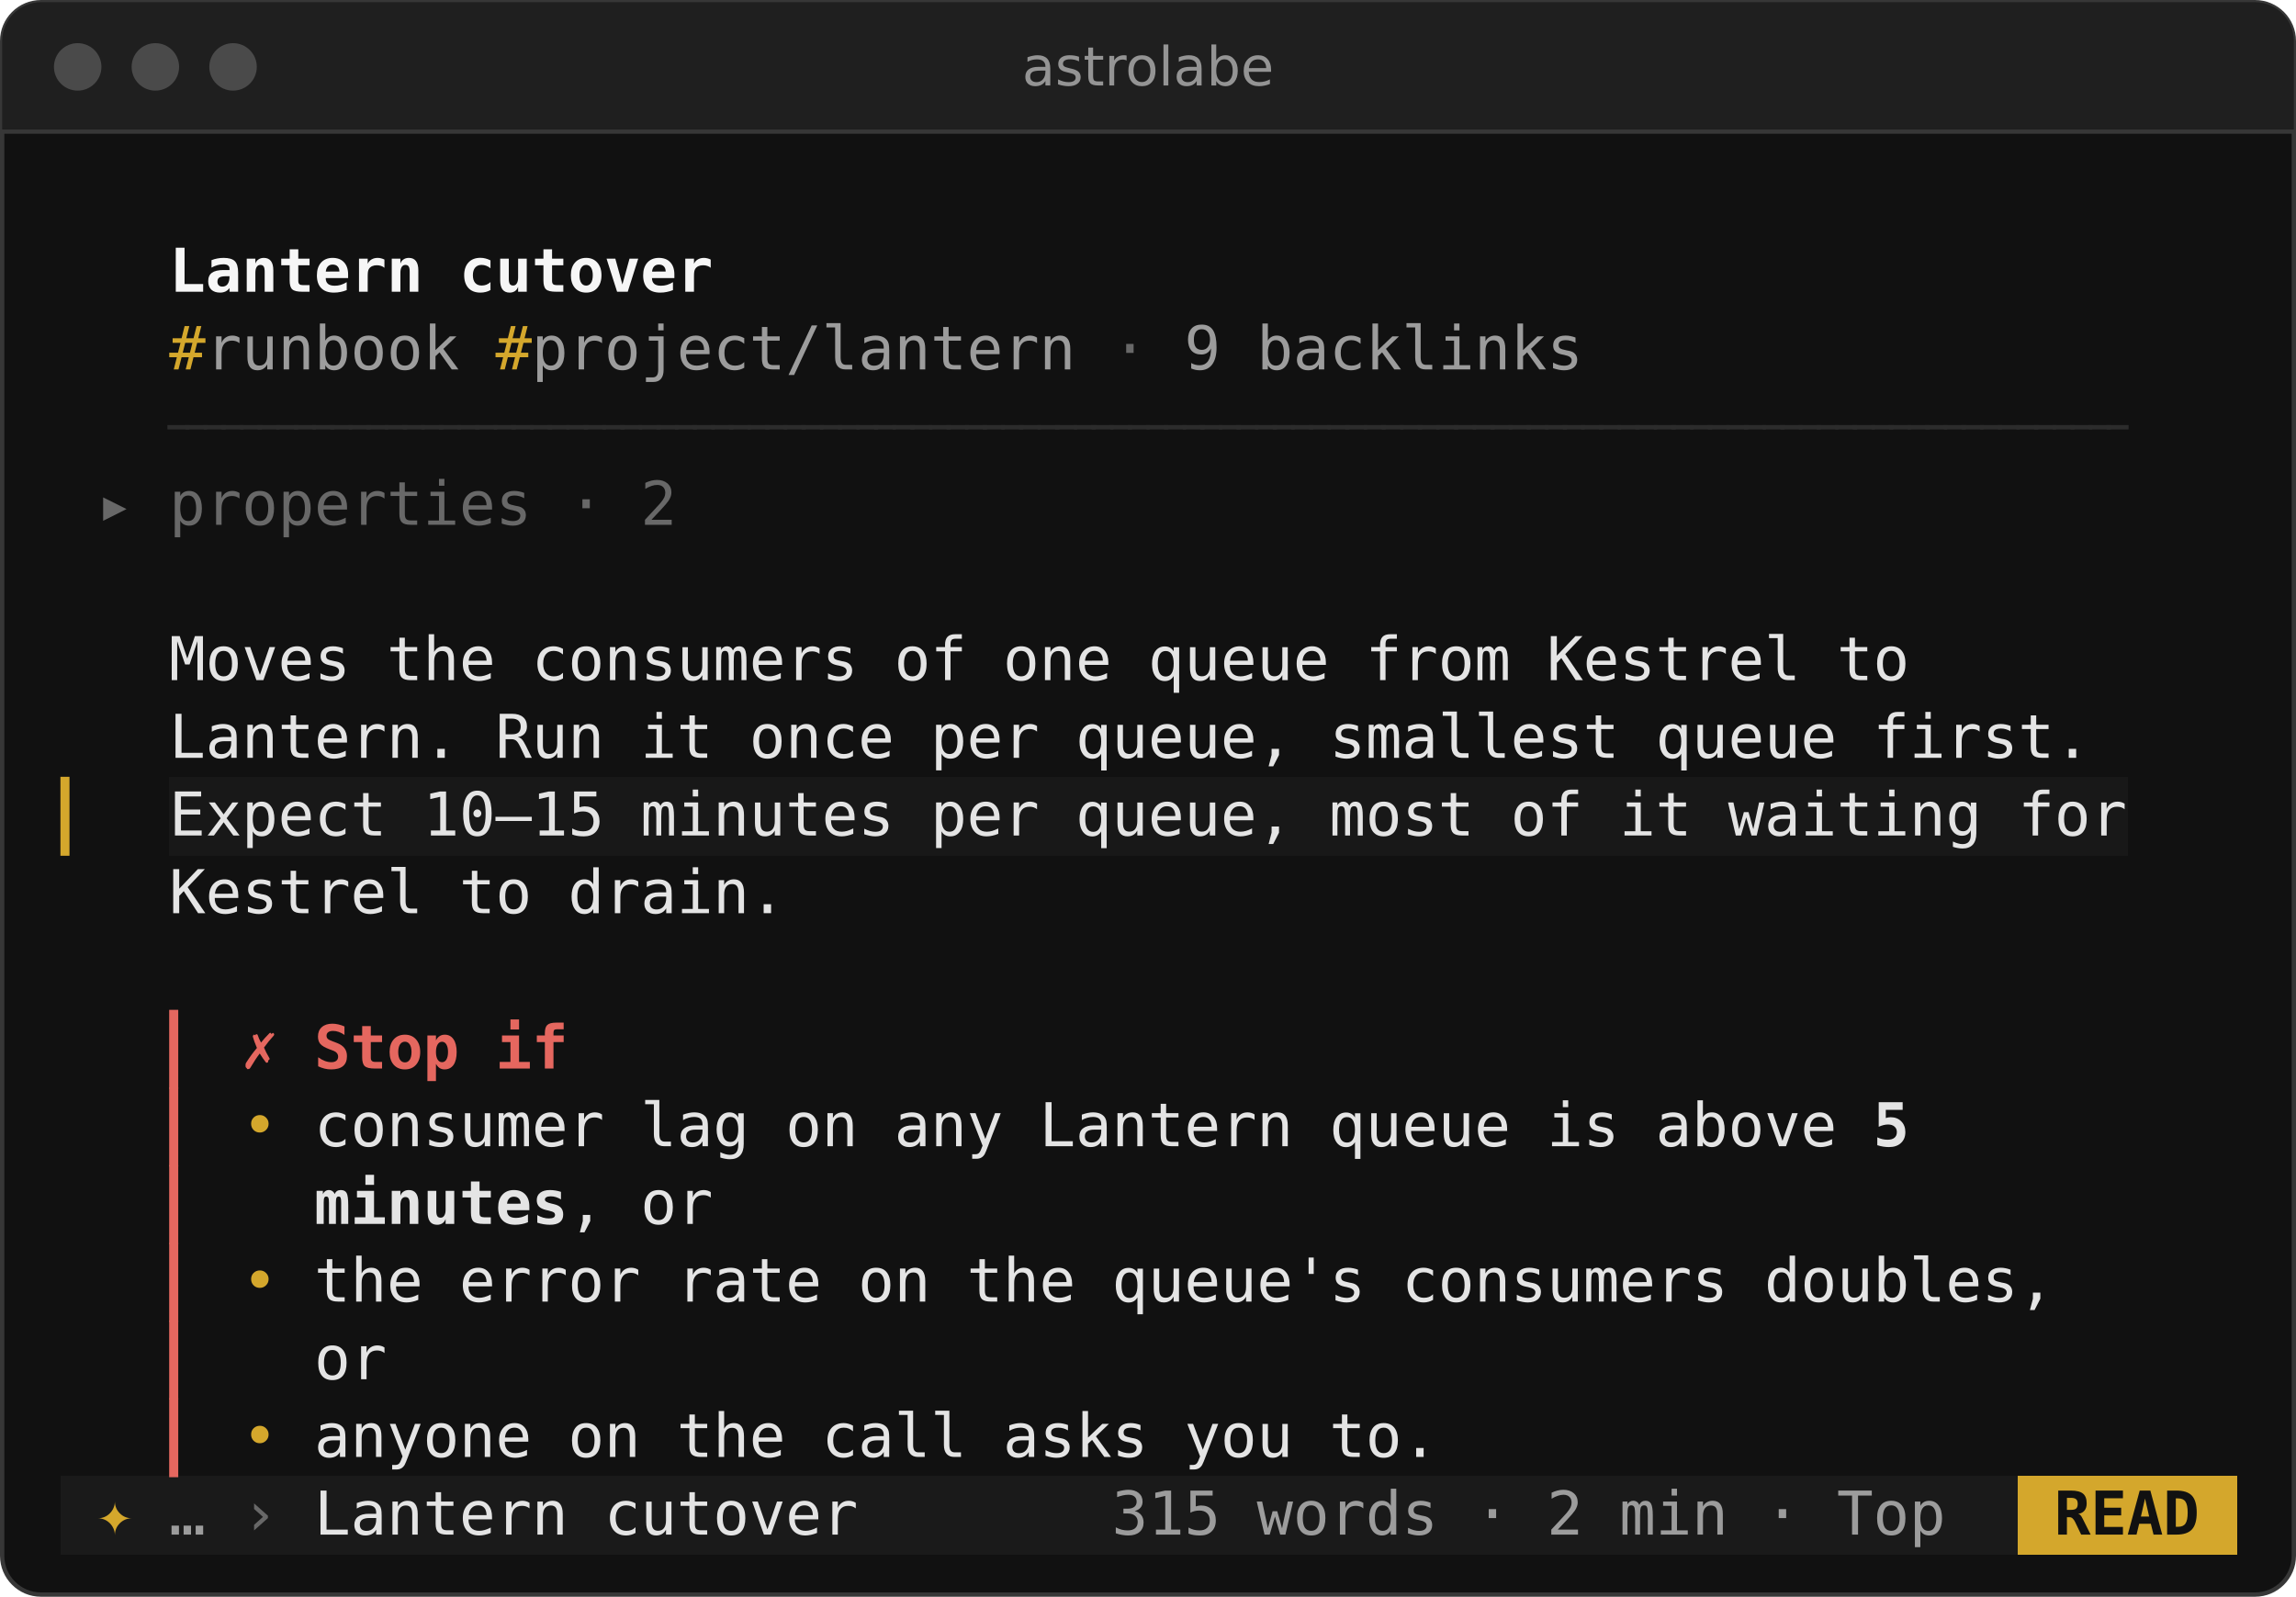
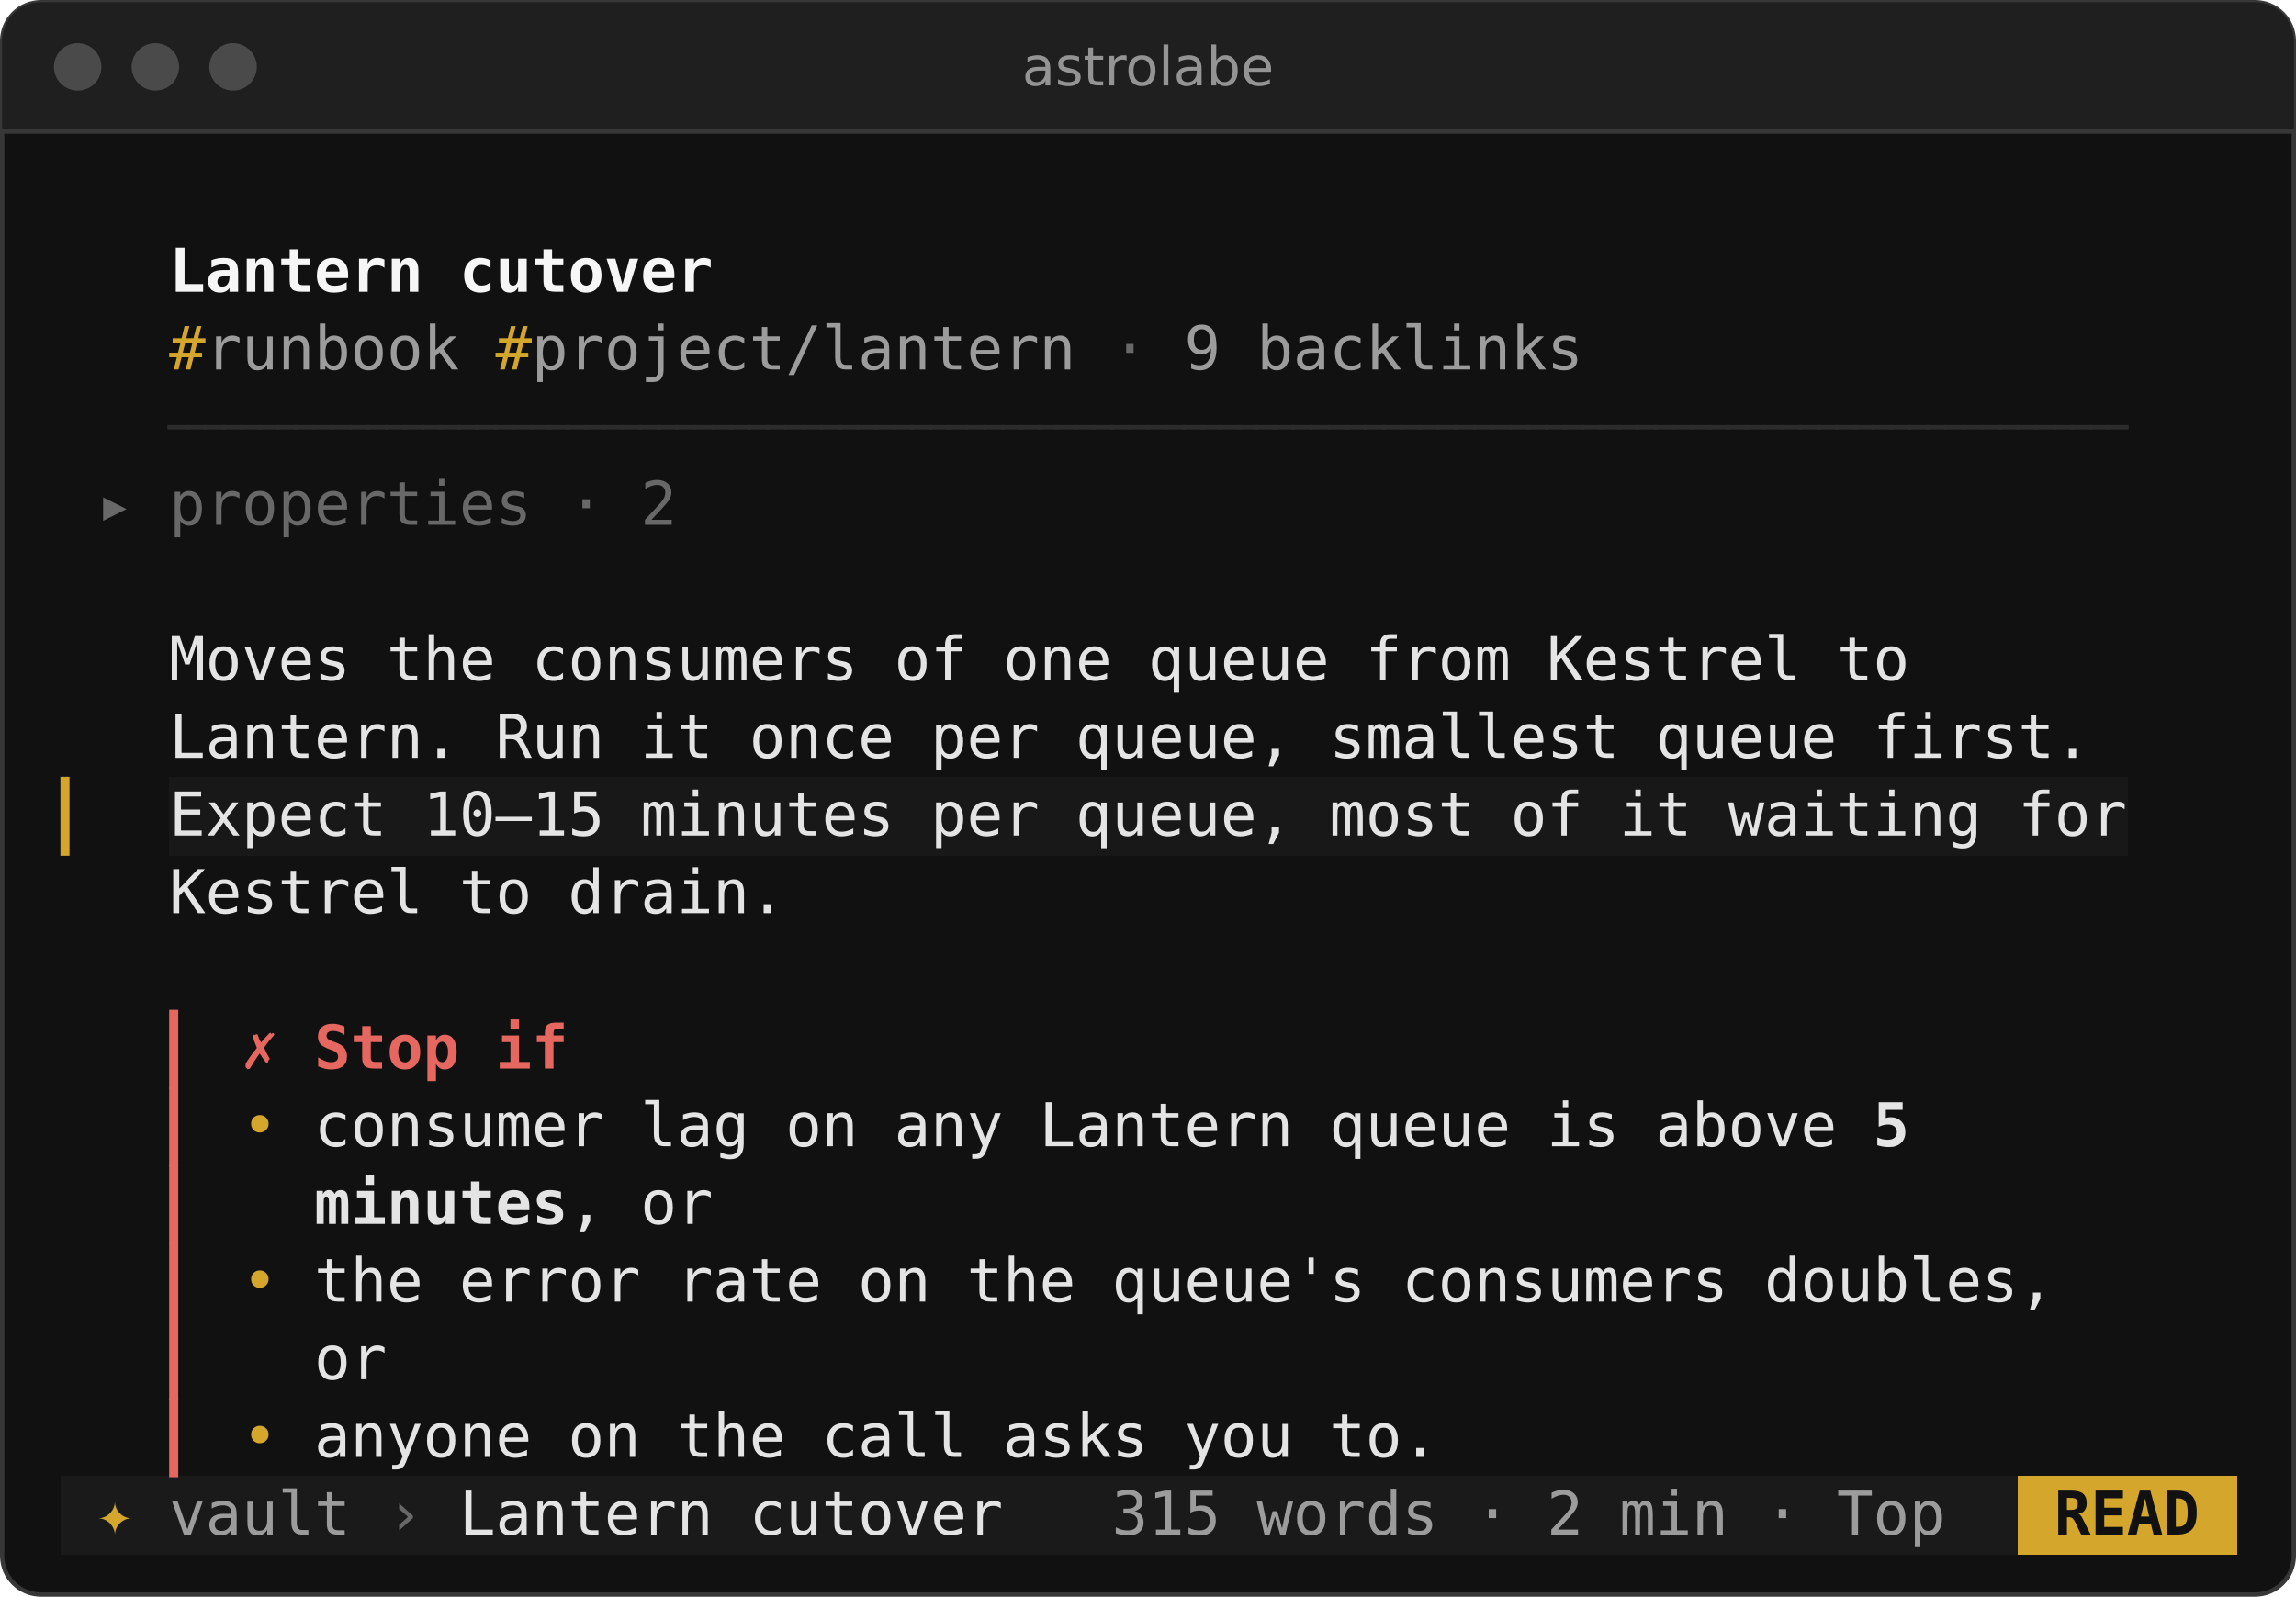
<svg xmlns="http://www.w3.org/2000/svg" width="532" height="370" viewBox="0 0 532 370">
  <style>
text{font-family:'SF Mono', ui-monospace, Menlo, Consolas, 'DejaVu Sans Mono', 'Liberation Mono', 'Noto Sans Mono', monospace;font-size:14px;white-space:pre;direction:ltr;unicode-bidi:bidi-override;font-variant-ligatures:none;font-kerning:none}
.t0{fill:#f6f6f6;font-weight:bold}
.t1{fill:#d4a72c}
.t2{fill:#9c9c9c}
.t3{fill:#686868}
.t4{fill:#e4e4e4}
.t5{fill:#e5675f;font-weight:bold}
.t6{fill:#e4e4e4;font-weight:bold}
.t7{fill:#111111;font-weight:bold}
</style>
  <rect x="0.5" y="0.5" width="531" height="369" rx="9" fill="#111111" stroke="#373737" />
  <path d="M0.5 30 V9.5 A9 9 0 0 1 9.5 0.5 H522.5 A9 9 0 0 1 531.5 9.5 V30 Z" fill="#1f1f1f" />
  <rect x="0.5" y="30" width="531" height="1" fill="#373737" />
  <circle cx="18" cy="15.5" r="5.5" fill="#4a4a4a" />
  <circle cx="36" cy="15.5" r="5.5" fill="#4a4a4a" />
  <circle cx="54" cy="15.5" r="5.5" fill="#4a4a4a" />
  <text x="266" y="19.8" text-anchor="middle" style="font-family:-apple-system,'Segoe UI',system-ui,'DejaVu Sans',sans-serif;font-size:12.5px;fill:#949494;direction:ltr">astrolabe</text>
  <g shape-rendering="crispEdges">
    <rect x="39.2" y="180" width="453.9" height="18.3" fill="#181818" />
    <rect x="14" y="342" width="453.9" height="18.3" fill="#1a1a1a" />
    <rect x="467.6" y="342" width="50.7" height="18.3" fill="#d4a72c" />
  </g>
  <g>
    <text class="t0" x="39.2" y="67.6">L</text>
    <text class="t0" x="47.6" y="67.6">a</text>
    <text class="t0" x="56" y="67.6">n</text>
    <text class="t0" x="64.4" y="67.6">t</text>
    <text class="t0" x="72.8" y="67.6">e</text>
    <text class="t0" x="81.2" y="67.6">r</text>
    <text class="t0" x="89.6" y="67.6">n</text>
    <text class="t0" x="106.4" y="67.6">c</text>
    <text class="t0" x="114.8" y="67.6">u</text>
    <text class="t0" x="123.2" y="67.6">t</text>
    <text class="t0" x="131.6" y="67.6">o</text>
    <text class="t0" x="140" y="67.6">v</text>
    <text class="t0" x="148.4" y="67.6">e</text>
    <text class="t0" x="156.8" y="67.6">r</text>
    <text class="t1" x="39.2" y="85.6">#</text>
    <text class="t2" x="47.6" y="85.6">r</text>
    <text class="t2" x="56" y="85.6">u</text>
    <text class="t2" x="64.4" y="85.6">n</text>
    <text class="t2" x="72.8" y="85.6">b</text>
    <text class="t2" x="81.2" y="85.6">o</text>
    <text class="t2" x="89.6" y="85.6">o</text>
    <text class="t2" x="98" y="85.6">k</text>
    <text class="t1" x="114.8" y="85.6">#</text>
    <text class="t2" x="123.2" y="85.6">p</text>
    <text class="t2" x="131.6" y="85.6">r</text>
    <text class="t2" x="140" y="85.6">o</text>
    <text class="t2" x="148.4" y="85.6">j</text>
    <text class="t2" x="156.8" y="85.6">e</text>
    <text class="t2" x="165.2" y="85.6">c</text>
    <text class="t2" x="173.6" y="85.6">t</text>
    <text class="t2" x="182" y="85.6">/</text>
    <text class="t2" x="190.4" y="85.6">l</text>
    <text class="t2" x="198.8" y="85.6">a</text>
    <text class="t2" x="207.2" y="85.6">n</text>
    <text class="t2" x="215.6" y="85.6">t</text>
    <text class="t2" x="224" y="85.6">e</text>
    <text class="t2" x="232.4" y="85.6">r</text>
    <text class="t2" x="240.8" y="85.6">n</text>
    <text class="t3" x="257.6" y="85.6">·</text>
    <text class="t2" x="274.4" y="85.6">9</text>
    <text class="t2" x="291.2" y="85.6">b</text>
    <text class="t2" x="299.6" y="85.6">a</text>
    <text class="t2" x="308" y="85.6">c</text>
    <text class="t2" x="316.4" y="85.6">k</text>
    <text class="t2" x="324.8" y="85.6">l</text>
    <text class="t2" x="333.2" y="85.6">i</text>
    <text class="t2" x="341.6" y="85.6">n</text>
    <text class="t2" x="350" y="85.6">k</text>
    <text class="t2" x="358.4" y="85.6">s</text>
    <text class="t3" x="22.4" y="121.6">▸</text>
    <text class="t3" x="39.2" y="121.6">p</text>
    <text class="t3" x="47.6" y="121.6">r</text>
    <text class="t3" x="56" y="121.6">o</text>
    <text class="t3" x="64.4" y="121.6">p</text>
    <text class="t3" x="72.8" y="121.6">e</text>
    <text class="t3" x="81.2" y="121.6">r</text>
    <text class="t3" x="89.6" y="121.6">t</text>
    <text class="t3" x="98" y="121.6">i</text>
    <text class="t3" x="106.4" y="121.6">e</text>
    <text class="t3" x="114.8" y="121.6">s</text>
    <text class="t3" x="131.6" y="121.6">·</text>
    <text class="t3" x="148.4" y="121.6">2</text>
    <text class="t4" x="39.2" y="157.6">M</text>
    <text class="t4" x="47.6" y="157.6">o</text>
    <text class="t4" x="56" y="157.6">v</text>
    <text class="t4" x="64.4" y="157.6">e</text>
    <text class="t4" x="72.8" y="157.6">s</text>
    <text class="t4" x="89.6" y="157.6">t</text>
    <text class="t4" x="98" y="157.6">h</text>
    <text class="t4" x="106.4" y="157.6">e</text>
    <text class="t4" x="123.2" y="157.6">c</text>
    <text class="t4" x="131.6" y="157.6">o</text>
    <text class="t4" x="140" y="157.6">n</text>
    <text class="t4" x="148.4" y="157.6">s</text>
    <text class="t4" x="156.8" y="157.6">u</text>
    <text class="t4" x="165.2" y="157.6">m</text>
    <text class="t4" x="173.6" y="157.6">e</text>
    <text class="t4" x="182" y="157.6">r</text>
    <text class="t4" x="190.4" y="157.6">s</text>
    <text class="t4" x="207.2" y="157.6">o</text>
    <text class="t4" x="215.6" y="157.6">f</text>
    <text class="t4" x="232.4" y="157.6">o</text>
    <text class="t4" x="240.8" y="157.6">n</text>
    <text class="t4" x="249.2" y="157.6">e</text>
    <text class="t4" x="266" y="157.6">q</text>
    <text class="t4" x="274.4" y="157.6">u</text>
    <text class="t4" x="282.8" y="157.6">e</text>
    <text class="t4" x="291.2" y="157.6">u</text>
    <text class="t4" x="299.6" y="157.6">e</text>
    <text class="t4" x="316.4" y="157.6">f</text>
    <text class="t4" x="324.8" y="157.6">r</text>
    <text class="t4" x="333.2" y="157.6">o</text>
    <text class="t4" x="341.6" y="157.6">m</text>
    <text class="t4" x="358.4" y="157.6">K</text>
    <text class="t4" x="366.8" y="157.6">e</text>
    <text class="t4" x="375.2" y="157.6">s</text>
    <text class="t4" x="383.6" y="157.6">t</text>
    <text class="t4" x="392" y="157.6">r</text>
    <text class="t4" x="400.4" y="157.6">e</text>
    <text class="t4" x="408.8" y="157.6">l</text>
    <text class="t4" x="425.6" y="157.6">t</text>
    <text class="t4" x="434" y="157.6">o</text>
    <text class="t4" x="39.2" y="175.6">L</text>
    <text class="t4" x="47.6" y="175.6">a</text>
    <text class="t4" x="56" y="175.6">n</text>
    <text class="t4" x="64.4" y="175.6">t</text>
    <text class="t4" x="72.8" y="175.6">e</text>
    <text class="t4" x="81.2" y="175.6">r</text>
    <text class="t4" x="89.6" y="175.6">n</text>
    <text class="t4" x="98" y="175.6">.</text>
    <text class="t4" x="114.8" y="175.6">R</text>
    <text class="t4" x="123.2" y="175.6">u</text>
    <text class="t4" x="131.6" y="175.6">n</text>
    <text class="t4" x="148.4" y="175.6">i</text>
    <text class="t4" x="156.8" y="175.6">t</text>
    <text class="t4" x="173.6" y="175.6">o</text>
    <text class="t4" x="182" y="175.6">n</text>
    <text class="t4" x="190.4" y="175.6">c</text>
    <text class="t4" x="198.8" y="175.6">e</text>
    <text class="t4" x="215.6" y="175.6">p</text>
    <text class="t4" x="224" y="175.6">e</text>
    <text class="t4" x="232.4" y="175.6">r</text>
    <text class="t4" x="249.2" y="175.6">q</text>
    <text class="t4" x="257.6" y="175.6">u</text>
    <text class="t4" x="266" y="175.6">e</text>
    <text class="t4" x="274.4" y="175.6">u</text>
    <text class="t4" x="282.8" y="175.6">e</text>
    <text class="t4" x="291.2" y="175.6">,</text>
    <text class="t4" x="308" y="175.6">s</text>
    <text class="t4" x="316.4" y="175.6">m</text>
    <text class="t4" x="324.8" y="175.6">a</text>
    <text class="t4" x="333.2" y="175.6">l</text>
    <text class="t4" x="341.6" y="175.6">l</text>
    <text class="t4" x="350" y="175.6">e</text>
    <text class="t4" x="358.4" y="175.6">s</text>
    <text class="t4" x="366.8" y="175.6">t</text>
    <text class="t4" x="383.6" y="175.6">q</text>
    <text class="t4" x="392" y="175.6">u</text>
    <text class="t4" x="400.4" y="175.6">e</text>
    <text class="t4" x="408.8" y="175.6">u</text>
    <text class="t4" x="417.2" y="175.6">e</text>
    <text class="t4" x="434" y="175.6">f</text>
    <text class="t4" x="442.4" y="175.6">i</text>
    <text class="t4" x="450.8" y="175.6">r</text>
    <text class="t4" x="459.2" y="175.6">s</text>
    <text class="t4" x="467.6" y="175.6">t</text>
    <text class="t4" x="476" y="175.6">.</text>
    <text class="t4" x="39.2" y="193.6">E</text>
    <text class="t4" x="47.6" y="193.6">x</text>
    <text class="t4" x="56" y="193.6">p</text>
    <text class="t4" x="64.4" y="193.6">e</text>
    <text class="t4" x="72.8" y="193.6">c</text>
    <text class="t4" x="81.2" y="193.6">t</text>
    <text class="t4" x="98" y="193.6">1</text>
    <text class="t4" x="106.4" y="193.6">0</text>
    <text class="t4" x="114.8" y="193.6">–</text>
    <text class="t4" x="123.2" y="193.6">1</text>
    <text class="t4" x="131.6" y="193.6">5</text>
    <text class="t4" x="148.4" y="193.6">m</text>
    <text class="t4" x="156.8" y="193.6">i</text>
    <text class="t4" x="165.2" y="193.6">n</text>
    <text class="t4" x="173.6" y="193.6">u</text>
    <text class="t4" x="182" y="193.6">t</text>
    <text class="t4" x="190.4" y="193.6">e</text>
    <text class="t4" x="198.8" y="193.6">s</text>
    <text class="t4" x="215.6" y="193.6">p</text>
    <text class="t4" x="224" y="193.6">e</text>
    <text class="t4" x="232.4" y="193.6">r</text>
    <text class="t4" x="249.2" y="193.6">q</text>
    <text class="t4" x="257.6" y="193.6">u</text>
    <text class="t4" x="266" y="193.6">e</text>
    <text class="t4" x="274.4" y="193.6">u</text>
    <text class="t4" x="282.8" y="193.6">e</text>
    <text class="t4" x="291.2" y="193.6">,</text>
    <text class="t4" x="308" y="193.6">m</text>
    <text class="t4" x="316.4" y="193.6">o</text>
    <text class="t4" x="324.8" y="193.6">s</text>
    <text class="t4" x="333.2" y="193.6">t</text>
    <text class="t4" x="350" y="193.6">o</text>
    <text class="t4" x="358.4" y="193.6">f</text>
    <text class="t4" x="375.2" y="193.6">i</text>
    <text class="t4" x="383.6" y="193.6">t</text>
    <text class="t4" x="400.4" y="193.6">w</text>
    <text class="t4" x="408.8" y="193.6">a</text>
    <text class="t4" x="417.2" y="193.6">i</text>
    <text class="t4" x="425.6" y="193.6">t</text>
    <text class="t4" x="434" y="193.6">i</text>
    <text class="t4" x="442.4" y="193.6">n</text>
    <text class="t4" x="450.8" y="193.6">g</text>
    <text class="t4" x="467.6" y="193.6">f</text>
    <text class="t4" x="476" y="193.6">o</text>
    <text class="t4" x="484.4" y="193.6">r</text>
    <text class="t4" x="39.2" y="211.6">K</text>
    <text class="t4" x="47.6" y="211.6">e</text>
    <text class="t4" x="56" y="211.6">s</text>
    <text class="t4" x="64.4" y="211.6">t</text>
    <text class="t4" x="72.8" y="211.6">r</text>
    <text class="t4" x="81.2" y="211.6">e</text>
    <text class="t4" x="89.6" y="211.6">l</text>
    <text class="t4" x="106.4" y="211.6">t</text>
    <text class="t4" x="114.8" y="211.6">o</text>
    <text class="t4" x="131.6" y="211.6">d</text>
    <text class="t4" x="140" y="211.6">r</text>
    <text class="t4" x="148.4" y="211.6">a</text>
    <text class="t4" x="156.8" y="211.6">i</text>
    <text class="t4" x="165.2" y="211.6">n</text>
    <text class="t4" x="173.6" y="211.6">.</text>
    <text class="t5" x="56" y="247.6">✗</text>
    <text class="t5" x="72.8" y="247.6">S</text>
    <text class="t5" x="81.2" y="247.6">t</text>
    <text class="t5" x="89.6" y="247.6">o</text>
    <text class="t5" x="98" y="247.6">p</text>
    <text class="t5" x="114.8" y="247.6">i</text>
    <text class="t5" x="123.2" y="247.6">f</text>
    <text class="t1" x="56" y="265.6">•</text>
    <text class="t4" x="72.8" y="265.6">c</text>
    <text class="t4" x="81.2" y="265.6">o</text>
    <text class="t4" x="89.6" y="265.6">n</text>
    <text class="t4" x="98" y="265.6">s</text>
    <text class="t4" x="106.4" y="265.6">u</text>
    <text class="t4" x="114.8" y="265.6">m</text>
    <text class="t4" x="123.2" y="265.6">e</text>
    <text class="t4" x="131.6" y="265.6">r</text>
    <text class="t4" x="148.4" y="265.6">l</text>
    <text class="t4" x="156.8" y="265.6">a</text>
    <text class="t4" x="165.2" y="265.6">g</text>
    <text class="t4" x="182" y="265.6">o</text>
    <text class="t4" x="190.4" y="265.6">n</text>
    <text class="t4" x="207.2" y="265.6">a</text>
    <text class="t4" x="215.6" y="265.6">n</text>
    <text class="t4" x="224" y="265.6">y</text>
    <text class="t4" x="240.8" y="265.6">L</text>
    <text class="t4" x="249.2" y="265.6">a</text>
    <text class="t4" x="257.6" y="265.6">n</text>
    <text class="t4" x="266" y="265.6">t</text>
    <text class="t4" x="274.4" y="265.6">e</text>
    <text class="t4" x="282.8" y="265.6">r</text>
    <text class="t4" x="291.2" y="265.6">n</text>
    <text class="t4" x="308" y="265.6">q</text>
    <text class="t4" x="316.4" y="265.6">u</text>
    <text class="t4" x="324.8" y="265.6">e</text>
    <text class="t4" x="333.2" y="265.6">u</text>
    <text class="t4" x="341.6" y="265.6">e</text>
    <text class="t4" x="358.4" y="265.6">i</text>
    <text class="t4" x="366.8" y="265.6">s</text>
    <text class="t4" x="383.6" y="265.6">a</text>
    <text class="t4" x="392" y="265.6">b</text>
    <text class="t4" x="400.4" y="265.6">o</text>
    <text class="t4" x="408.8" y="265.6">v</text>
    <text class="t4" x="417.2" y="265.6">e</text>
    <text class="t6" x="434" y="265.6">5</text>
    <text class="t6" x="72.8" y="283.6">m</text>
    <text class="t6" x="81.2" y="283.6">i</text>
    <text class="t6" x="89.6" y="283.6">n</text>
    <text class="t6" x="98" y="283.6">u</text>
    <text class="t6" x="106.4" y="283.6">t</text>
    <text class="t6" x="114.8" y="283.6">e</text>
    <text class="t6" x="123.2" y="283.6">s</text>
    <text class="t4" x="131.6" y="283.6">,</text>
    <text class="t4" x="148.4" y="283.6">o</text>
    <text class="t4" x="156.8" y="283.6">r</text>
    <text class="t1" x="56" y="301.6">•</text>
    <text class="t4" x="72.8" y="301.6">t</text>
    <text class="t4" x="81.2" y="301.6">h</text>
    <text class="t4" x="89.6" y="301.6">e</text>
    <text class="t4" x="106.4" y="301.6">e</text>
    <text class="t4" x="114.8" y="301.6">r</text>
    <text class="t4" x="123.2" y="301.6">r</text>
    <text class="t4" x="131.6" y="301.6">o</text>
    <text class="t4" x="140" y="301.6">r</text>
    <text class="t4" x="156.8" y="301.6">r</text>
    <text class="t4" x="165.2" y="301.6">a</text>
    <text class="t4" x="173.6" y="301.6">t</text>
    <text class="t4" x="182" y="301.6">e</text>
    <text class="t4" x="198.8" y="301.6">o</text>
    <text class="t4" x="207.2" y="301.6">n</text>
    <text class="t4" x="224" y="301.6">t</text>
    <text class="t4" x="232.4" y="301.6">h</text>
    <text class="t4" x="240.8" y="301.6">e</text>
    <text class="t4" x="257.6" y="301.6">q</text>
    <text class="t4" x="266" y="301.6">u</text>
    <text class="t4" x="274.4" y="301.6">e</text>
    <text class="t4" x="282.8" y="301.6">u</text>
    <text class="t4" x="291.2" y="301.6">e</text>
    <text class="t4" x="299.6" y="301.6">'</text>
    <text class="t4" x="308" y="301.6">s</text>
    <text class="t4" x="324.8" y="301.6">c</text>
    <text class="t4" x="333.2" y="301.6">o</text>
    <text class="t4" x="341.6" y="301.6">n</text>
    <text class="t4" x="350" y="301.6">s</text>
    <text class="t4" x="358.4" y="301.6">u</text>
    <text class="t4" x="366.8" y="301.6">m</text>
    <text class="t4" x="375.2" y="301.6">e</text>
    <text class="t4" x="383.6" y="301.6">r</text>
    <text class="t4" x="392" y="301.6">s</text>
    <text class="t4" x="408.8" y="301.6">d</text>
    <text class="t4" x="417.2" y="301.6">o</text>
    <text class="t4" x="425.6" y="301.6">u</text>
    <text class="t4" x="434" y="301.6">b</text>
    <text class="t4" x="442.4" y="301.6">l</text>
    <text class="t4" x="450.8" y="301.6">e</text>
    <text class="t4" x="459.2" y="301.6">s</text>
    <text class="t4" x="467.6" y="301.6">,</text>
    <text class="t4" x="72.8" y="319.6">o</text>
    <text class="t4" x="81.2" y="319.6">r</text>
    <text class="t1" x="56" y="337.6">•</text>
    <text class="t4" x="72.8" y="337.6">a</text>
    <text class="t4" x="81.2" y="337.6">n</text>
    <text class="t4" x="89.6" y="337.6">y</text>
    <text class="t4" x="98" y="337.6">o</text>
    <text class="t4" x="106.4" y="337.6">n</text>
    <text class="t4" x="114.8" y="337.6">e</text>
    <text class="t4" x="131.6" y="337.6">o</text>
    <text class="t4" x="140" y="337.6">n</text>
    <text class="t4" x="156.8" y="337.6">t</text>
    <text class="t4" x="165.2" y="337.6">h</text>
    <text class="t4" x="173.6" y="337.6">e</text>
    <text class="t4" x="190.4" y="337.6">c</text>
    <text class="t4" x="198.8" y="337.6">a</text>
    <text class="t4" x="207.2" y="337.6">l</text>
    <text class="t4" x="215.6" y="337.6">l</text>
    <text class="t4" x="232.4" y="337.6">a</text>
    <text class="t4" x="240.8" y="337.6">s</text>
    <text class="t4" x="249.2" y="337.6">k</text>
    <text class="t4" x="257.6" y="337.6">s</text>
    <text class="t4" x="274.4" y="337.6">y</text>
    <text class="t4" x="282.8" y="337.6">o</text>
    <text class="t4" x="291.2" y="337.6">u</text>
    <text class="t4" x="308" y="337.6">t</text>
    <text class="t4" x="316.4" y="337.6">o</text>
    <text class="t4" x="324.8" y="337.6">.</text>
    <text class="t1" x="22.4" y="355.6">✦</text>
-     <text class="t2" x="39.2" y="355.6">…</text>
-     <text class="t3" x="56" y="355.6">›</text>
-     <text class="t4" x="72.8" y="355.6">L</text>
-     <text class="t4" x="81.2" y="355.6">a</text>
-     <text class="t4" x="89.6" y="355.6">n</text>
-     <text class="t4" x="98" y="355.6">t</text>
-     <text class="t4" x="106.4" y="355.6">e</text>
-     <text class="t4" x="114.8" y="355.6">r</text>
+     <text class="t2" x="39.2" y="355.6">v</text>
+     <text class="t2" x="47.6" y="355.6">a</text>
+     <text class="t2" x="56" y="355.6">u</text>
+     <text class="t2" x="64.4" y="355.6">l</text>
+     <text class="t2" x="72.8" y="355.6">t</text>
+     <text class="t3" x="89.6" y="355.6">›</text>
+     <text class="t4" x="106.4" y="355.6">L</text>
+     <text class="t4" x="114.8" y="355.6">a</text>
    <text class="t4" x="123.2" y="355.6">n</text>
-     <text class="t4" x="140" y="355.6">c</text>
-     <text class="t4" x="148.4" y="355.6">u</text>
-     <text class="t4" x="156.8" y="355.6">t</text>
-     <text class="t4" x="165.2" y="355.6">o</text>
-     <text class="t4" x="173.6" y="355.6">v</text>
-     <text class="t4" x="182" y="355.6">e</text>
-     <text class="t4" x="190.4" y="355.6">r</text>
+     <text class="t4" x="131.6" y="355.6">t</text>
+     <text class="t4" x="140" y="355.6">e</text>
+     <text class="t4" x="148.4" y="355.6">r</text>
+     <text class="t4" x="156.8" y="355.6">n</text>
+     <text class="t4" x="173.6" y="355.6">c</text>
+     <text class="t4" x="182" y="355.6">u</text>
+     <text class="t4" x="190.4" y="355.6">t</text>
+     <text class="t4" x="198.8" y="355.6">o</text>
+     <text class="t4" x="207.2" y="355.6">v</text>
+     <text class="t4" x="215.6" y="355.6">e</text>
+     <text class="t4" x="224" y="355.6">r</text>
    <text class="t2" x="257.6" y="355.6">3</text>
    <text class="t2" x="266" y="355.6">1</text>
    <text class="t2" x="274.4" y="355.6">5</text>
    <text class="t2" x="291.2" y="355.6">w</text>
    <text class="t2" x="299.6" y="355.6">o</text>
    <text class="t2" x="308" y="355.6">r</text>
    <text class="t2" x="316.4" y="355.6">d</text>
    <text class="t2" x="324.8" y="355.6">s</text>
    <text class="t2" x="341.6" y="355.6">·</text>
    <text class="t2" x="358.4" y="355.6">2</text>
    <text class="t2" x="375.2" y="355.6">m</text>
    <text class="t2" x="383.6" y="355.6">i</text>
    <text class="t2" x="392" y="355.6">n</text>
    <text class="t2" x="408.8" y="355.6">·</text>
    <text class="t2" x="425.6" y="355.6">T</text>
    <text class="t2" x="434" y="355.6">o</text>
    <text class="t2" x="442.4" y="355.6">p</text>
    <text class="t7" x="476" y="355.6">R</text>
    <text class="t7" x="484.4" y="355.6">E</text>
    <text class="t7" x="492.8" y="355.6">A</text>
    <text class="t7" x="501.2" y="355.6">D</text>
  </g>
  <g>
    <line x1="38.8" y1="99" x2="43.9" y2="99" stroke="#2c2c2c" stroke-width="1" />
    <line x1="42.9" y1="99" x2="48" y2="99" stroke="#2c2c2c" stroke-width="1" />
    <line x1="47.2" y1="99" x2="52.3" y2="99" stroke="#2c2c2c" stroke-width="1" />
    <line x1="51.3" y1="99" x2="56.4" y2="99" stroke="#2c2c2c" stroke-width="1" />
    <line x1="55.6" y1="99" x2="60.7" y2="99" stroke="#2c2c2c" stroke-width="1" />
    <line x1="59.7" y1="99" x2="64.8" y2="99" stroke="#2c2c2c" stroke-width="1" />
    <line x1="64" y1="99" x2="69.1" y2="99" stroke="#2c2c2c" stroke-width="1" />
    <line x1="68.1" y1="99" x2="73.2" y2="99" stroke="#2c2c2c" stroke-width="1" />
    <line x1="72.4" y1="99" x2="77.5" y2="99" stroke="#2c2c2c" stroke-width="1" />
    <line x1="76.5" y1="99" x2="81.6" y2="99" stroke="#2c2c2c" stroke-width="1" />
    <line x1="80.8" y1="99" x2="85.9" y2="99" stroke="#2c2c2c" stroke-width="1" />
    <line x1="84.9" y1="99" x2="90" y2="99" stroke="#2c2c2c" stroke-width="1" />
    <line x1="89.2" y1="99" x2="94.3" y2="99" stroke="#2c2c2c" stroke-width="1" />
    <line x1="93.3" y1="99" x2="98.4" y2="99" stroke="#2c2c2c" stroke-width="1" />
    <line x1="97.6" y1="99" x2="102.7" y2="99" stroke="#2c2c2c" stroke-width="1" />
    <line x1="101.7" y1="99" x2="106.8" y2="99" stroke="#2c2c2c" stroke-width="1" />
    <line x1="106" y1="99" x2="111.1" y2="99" stroke="#2c2c2c" stroke-width="1" />
    <line x1="110.1" y1="99" x2="115.2" y2="99" stroke="#2c2c2c" stroke-width="1" />
    <line x1="114.4" y1="99" x2="119.5" y2="99" stroke="#2c2c2c" stroke-width="1" />
    <line x1="118.5" y1="99" x2="123.6" y2="99" stroke="#2c2c2c" stroke-width="1" />
    <line x1="122.8" y1="99" x2="127.9" y2="99" stroke="#2c2c2c" stroke-width="1" />
    <line x1="126.9" y1="99" x2="132" y2="99" stroke="#2c2c2c" stroke-width="1" />
    <line x1="131.2" y1="99" x2="136.3" y2="99" stroke="#2c2c2c" stroke-width="1" />
    <line x1="135.3" y1="99" x2="140.4" y2="99" stroke="#2c2c2c" stroke-width="1" />
    <line x1="139.6" y1="99" x2="144.7" y2="99" stroke="#2c2c2c" stroke-width="1" />
    <line x1="143.7" y1="99" x2="148.8" y2="99" stroke="#2c2c2c" stroke-width="1" />
    <line x1="148" y1="99" x2="153.1" y2="99" stroke="#2c2c2c" stroke-width="1" />
    <line x1="152.1" y1="99" x2="157.2" y2="99" stroke="#2c2c2c" stroke-width="1" />
    <line x1="156.4" y1="99" x2="161.5" y2="99" stroke="#2c2c2c" stroke-width="1" />
    <line x1="160.5" y1="99" x2="165.6" y2="99" stroke="#2c2c2c" stroke-width="1" />
    <line x1="164.8" y1="99" x2="169.9" y2="99" stroke="#2c2c2c" stroke-width="1" />
    <line x1="168.9" y1="99" x2="174" y2="99" stroke="#2c2c2c" stroke-width="1" />
    <line x1="173.2" y1="99" x2="178.3" y2="99" stroke="#2c2c2c" stroke-width="1" />
    <line x1="177.3" y1="99" x2="182.4" y2="99" stroke="#2c2c2c" stroke-width="1" />
    <line x1="181.6" y1="99" x2="186.7" y2="99" stroke="#2c2c2c" stroke-width="1" />
    <line x1="185.7" y1="99" x2="190.8" y2="99" stroke="#2c2c2c" stroke-width="1" />
    <line x1="190" y1="99" x2="195.1" y2="99" stroke="#2c2c2c" stroke-width="1" />
    <line x1="194.1" y1="99" x2="199.2" y2="99" stroke="#2c2c2c" stroke-width="1" />
    <line x1="198.4" y1="99" x2="203.5" y2="99" stroke="#2c2c2c" stroke-width="1" />
    <line x1="202.5" y1="99" x2="207.6" y2="99" stroke="#2c2c2c" stroke-width="1" />
    <line x1="206.8" y1="99" x2="211.9" y2="99" stroke="#2c2c2c" stroke-width="1" />
    <line x1="210.9" y1="99" x2="216" y2="99" stroke="#2c2c2c" stroke-width="1" />
    <line x1="215.2" y1="99" x2="220.3" y2="99" stroke="#2c2c2c" stroke-width="1" />
    <line x1="219.3" y1="99" x2="224.4" y2="99" stroke="#2c2c2c" stroke-width="1" />
    <line x1="223.6" y1="99" x2="228.7" y2="99" stroke="#2c2c2c" stroke-width="1" />
    <line x1="227.7" y1="99" x2="232.8" y2="99" stroke="#2c2c2c" stroke-width="1" />
    <line x1="232" y1="99" x2="237.1" y2="99" stroke="#2c2c2c" stroke-width="1" />
    <line x1="236.1" y1="99" x2="241.2" y2="99" stroke="#2c2c2c" stroke-width="1" />
    <line x1="240.4" y1="99" x2="245.5" y2="99" stroke="#2c2c2c" stroke-width="1" />
    <line x1="244.5" y1="99" x2="249.6" y2="99" stroke="#2c2c2c" stroke-width="1" />
    <line x1="248.8" y1="99" x2="253.9" y2="99" stroke="#2c2c2c" stroke-width="1" />
    <line x1="252.9" y1="99" x2="258" y2="99" stroke="#2c2c2c" stroke-width="1" />
    <line x1="257.2" y1="99" x2="262.3" y2="99" stroke="#2c2c2c" stroke-width="1" />
    <line x1="261.3" y1="99" x2="266.4" y2="99" stroke="#2c2c2c" stroke-width="1" />
    <line x1="265.6" y1="99" x2="270.7" y2="99" stroke="#2c2c2c" stroke-width="1" />
    <line x1="269.7" y1="99" x2="274.8" y2="99" stroke="#2c2c2c" stroke-width="1" />
    <line x1="274" y1="99" x2="279.1" y2="99" stroke="#2c2c2c" stroke-width="1" />
    <line x1="278.1" y1="99" x2="283.2" y2="99" stroke="#2c2c2c" stroke-width="1" />
    <line x1="282.4" y1="99" x2="287.5" y2="99" stroke="#2c2c2c" stroke-width="1" />
    <line x1="286.5" y1="99" x2="291.6" y2="99" stroke="#2c2c2c" stroke-width="1" />
    <line x1="290.8" y1="99" x2="295.9" y2="99" stroke="#2c2c2c" stroke-width="1" />
    <line x1="294.9" y1="99" x2="300" y2="99" stroke="#2c2c2c" stroke-width="1" />
    <line x1="299.2" y1="99" x2="304.3" y2="99" stroke="#2c2c2c" stroke-width="1" />
    <line x1="303.3" y1="99" x2="308.4" y2="99" stroke="#2c2c2c" stroke-width="1" />
    <line x1="307.6" y1="99" x2="312.7" y2="99" stroke="#2c2c2c" stroke-width="1" />
    <line x1="311.7" y1="99" x2="316.8" y2="99" stroke="#2c2c2c" stroke-width="1" />
    <line x1="316" y1="99" x2="321.1" y2="99" stroke="#2c2c2c" stroke-width="1" />
    <line x1="320.1" y1="99" x2="325.2" y2="99" stroke="#2c2c2c" stroke-width="1" />
    <line x1="324.4" y1="99" x2="329.5" y2="99" stroke="#2c2c2c" stroke-width="1" />
    <line x1="328.5" y1="99" x2="333.6" y2="99" stroke="#2c2c2c" stroke-width="1" />
    <line x1="332.8" y1="99" x2="337.9" y2="99" stroke="#2c2c2c" stroke-width="1" />
    <line x1="336.9" y1="99" x2="342" y2="99" stroke="#2c2c2c" stroke-width="1" />
    <line x1="341.2" y1="99" x2="346.3" y2="99" stroke="#2c2c2c" stroke-width="1" />
    <line x1="345.3" y1="99" x2="350.4" y2="99" stroke="#2c2c2c" stroke-width="1" />
    <line x1="349.6" y1="99" x2="354.7" y2="99" stroke="#2c2c2c" stroke-width="1" />
    <line x1="353.7" y1="99" x2="358.8" y2="99" stroke="#2c2c2c" stroke-width="1" />
    <line x1="358" y1="99" x2="363.1" y2="99" stroke="#2c2c2c" stroke-width="1" />
    <line x1="362.1" y1="99" x2="367.2" y2="99" stroke="#2c2c2c" stroke-width="1" />
    <line x1="366.4" y1="99" x2="371.5" y2="99" stroke="#2c2c2c" stroke-width="1" />
    <line x1="370.5" y1="99" x2="375.6" y2="99" stroke="#2c2c2c" stroke-width="1" />
    <line x1="374.8" y1="99" x2="379.9" y2="99" stroke="#2c2c2c" stroke-width="1" />
    <line x1="378.9" y1="99" x2="384" y2="99" stroke="#2c2c2c" stroke-width="1" />
    <line x1="383.2" y1="99" x2="388.3" y2="99" stroke="#2c2c2c" stroke-width="1" />
    <line x1="387.3" y1="99" x2="392.4" y2="99" stroke="#2c2c2c" stroke-width="1" />
    <line x1="391.6" y1="99" x2="396.7" y2="99" stroke="#2c2c2c" stroke-width="1" />
    <line x1="395.7" y1="99" x2="400.8" y2="99" stroke="#2c2c2c" stroke-width="1" />
    <line x1="400" y1="99" x2="405.1" y2="99" stroke="#2c2c2c" stroke-width="1" />
    <line x1="404.1" y1="99" x2="409.2" y2="99" stroke="#2c2c2c" stroke-width="1" />
    <line x1="408.4" y1="99" x2="413.5" y2="99" stroke="#2c2c2c" stroke-width="1" />
    <line x1="412.5" y1="99" x2="417.6" y2="99" stroke="#2c2c2c" stroke-width="1" />
    <line x1="416.8" y1="99" x2="421.9" y2="99" stroke="#2c2c2c" stroke-width="1" />
    <line x1="420.9" y1="99" x2="426" y2="99" stroke="#2c2c2c" stroke-width="1" />
    <line x1="425.2" y1="99" x2="430.3" y2="99" stroke="#2c2c2c" stroke-width="1" />
    <line x1="429.3" y1="99" x2="434.4" y2="99" stroke="#2c2c2c" stroke-width="1" />
    <line x1="433.6" y1="99" x2="438.7" y2="99" stroke="#2c2c2c" stroke-width="1" />
    <line x1="437.7" y1="99" x2="442.8" y2="99" stroke="#2c2c2c" stroke-width="1" />
    <line x1="442" y1="99" x2="447.1" y2="99" stroke="#2c2c2c" stroke-width="1" />
    <line x1="446.1" y1="99" x2="451.2" y2="99" stroke="#2c2c2c" stroke-width="1" />
    <line x1="450.4" y1="99" x2="455.5" y2="99" stroke="#2c2c2c" stroke-width="1" />
    <line x1="454.5" y1="99" x2="459.6" y2="99" stroke="#2c2c2c" stroke-width="1" />
    <line x1="458.8" y1="99" x2="463.9" y2="99" stroke="#2c2c2c" stroke-width="1" />
    <line x1="462.9" y1="99" x2="468" y2="99" stroke="#2c2c2c" stroke-width="1" />
    <line x1="467.2" y1="99" x2="472.3" y2="99" stroke="#2c2c2c" stroke-width="1" />
    <line x1="471.3" y1="99" x2="476.4" y2="99" stroke="#2c2c2c" stroke-width="1" />
    <line x1="475.6" y1="99" x2="480.7" y2="99" stroke="#2c2c2c" stroke-width="1" />
    <line x1="479.7" y1="99" x2="484.8" y2="99" stroke="#2c2c2c" stroke-width="1" />
    <line x1="484" y1="99" x2="489.1" y2="99" stroke="#2c2c2c" stroke-width="1" />
    <line x1="488.1" y1="99" x2="493.2" y2="99" stroke="#2c2c2c" stroke-width="1" />
    <rect x="14" y="180" width="2.1" height="18.3" fill="#d4a72c" />
    <rect x="39.2" y="234" width="2.1" height="18.3" fill="#e5675f" />
    <rect x="39.2" y="252" width="2.1" height="18.3" fill="#e5675f" />
    <rect x="39.2" y="270" width="2.1" height="18.3" fill="#e5675f" />
    <rect x="39.2" y="288" width="2.1" height="18.3" fill="#e5675f" />
    <rect x="39.2" y="306" width="2.1" height="18.3" fill="#e5675f" />
    <rect x="39.2" y="324" width="2.1" height="18.3" fill="#e5675f" />
  </g>
</svg>
